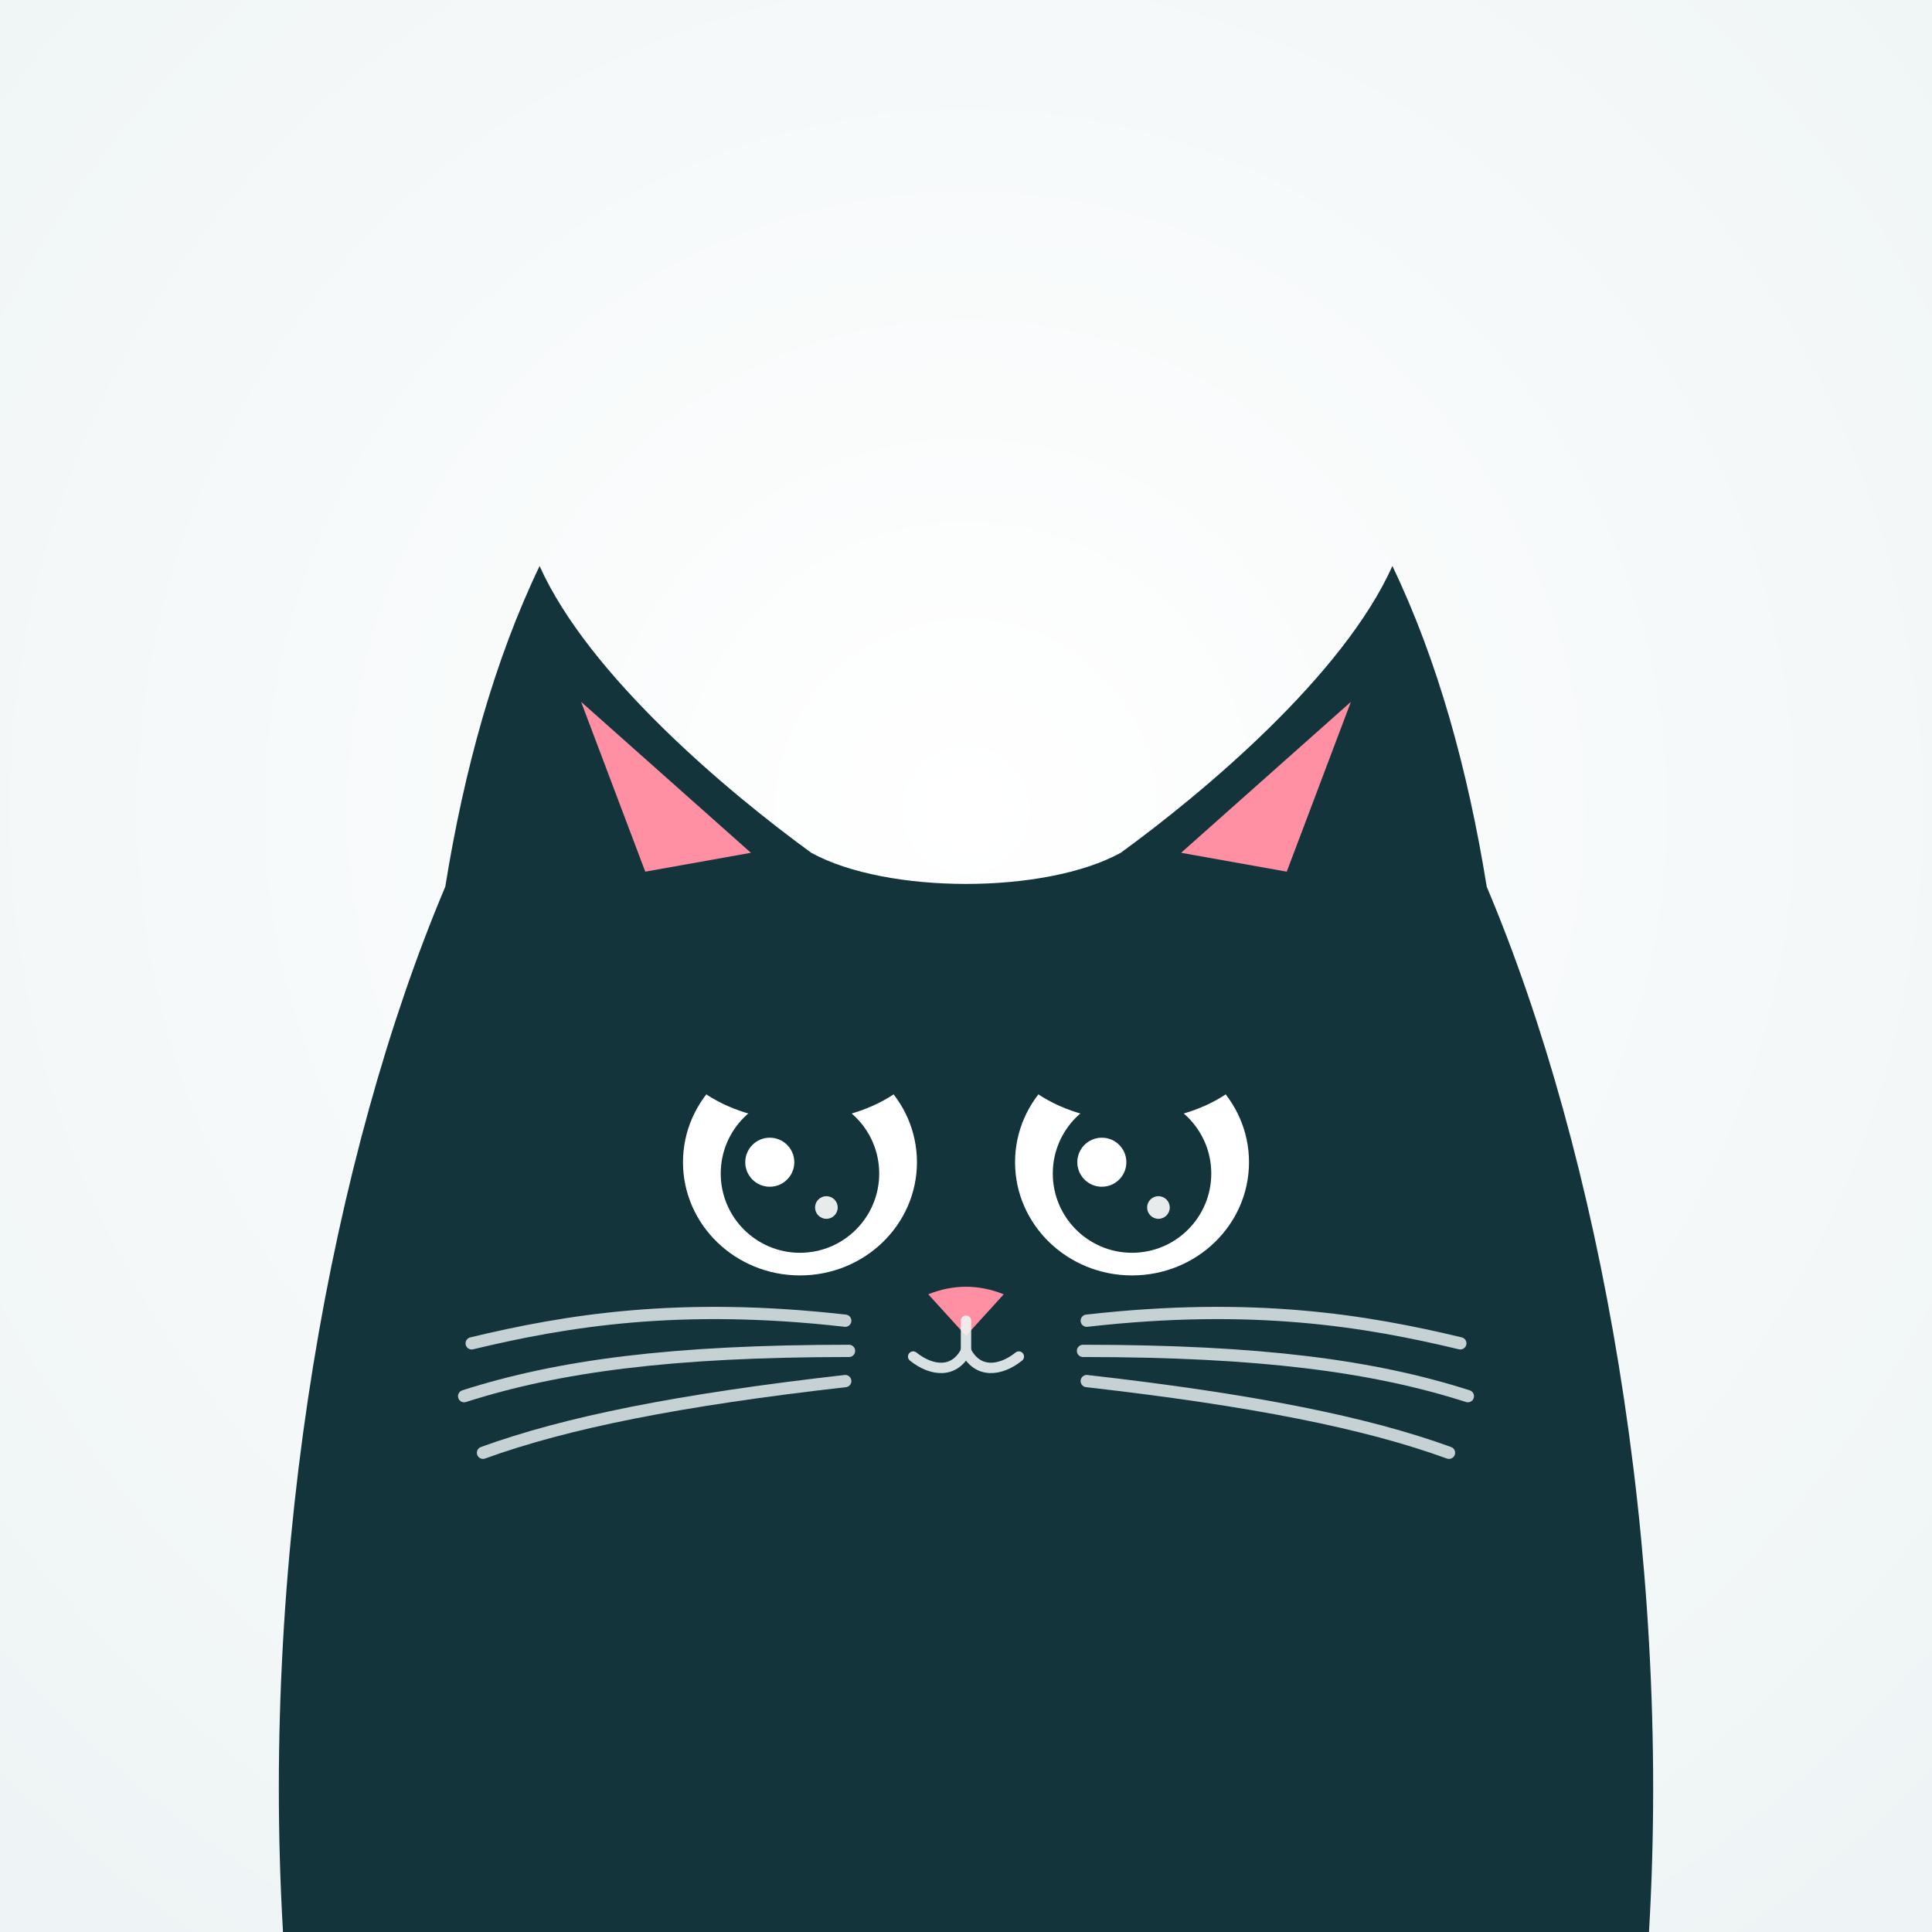
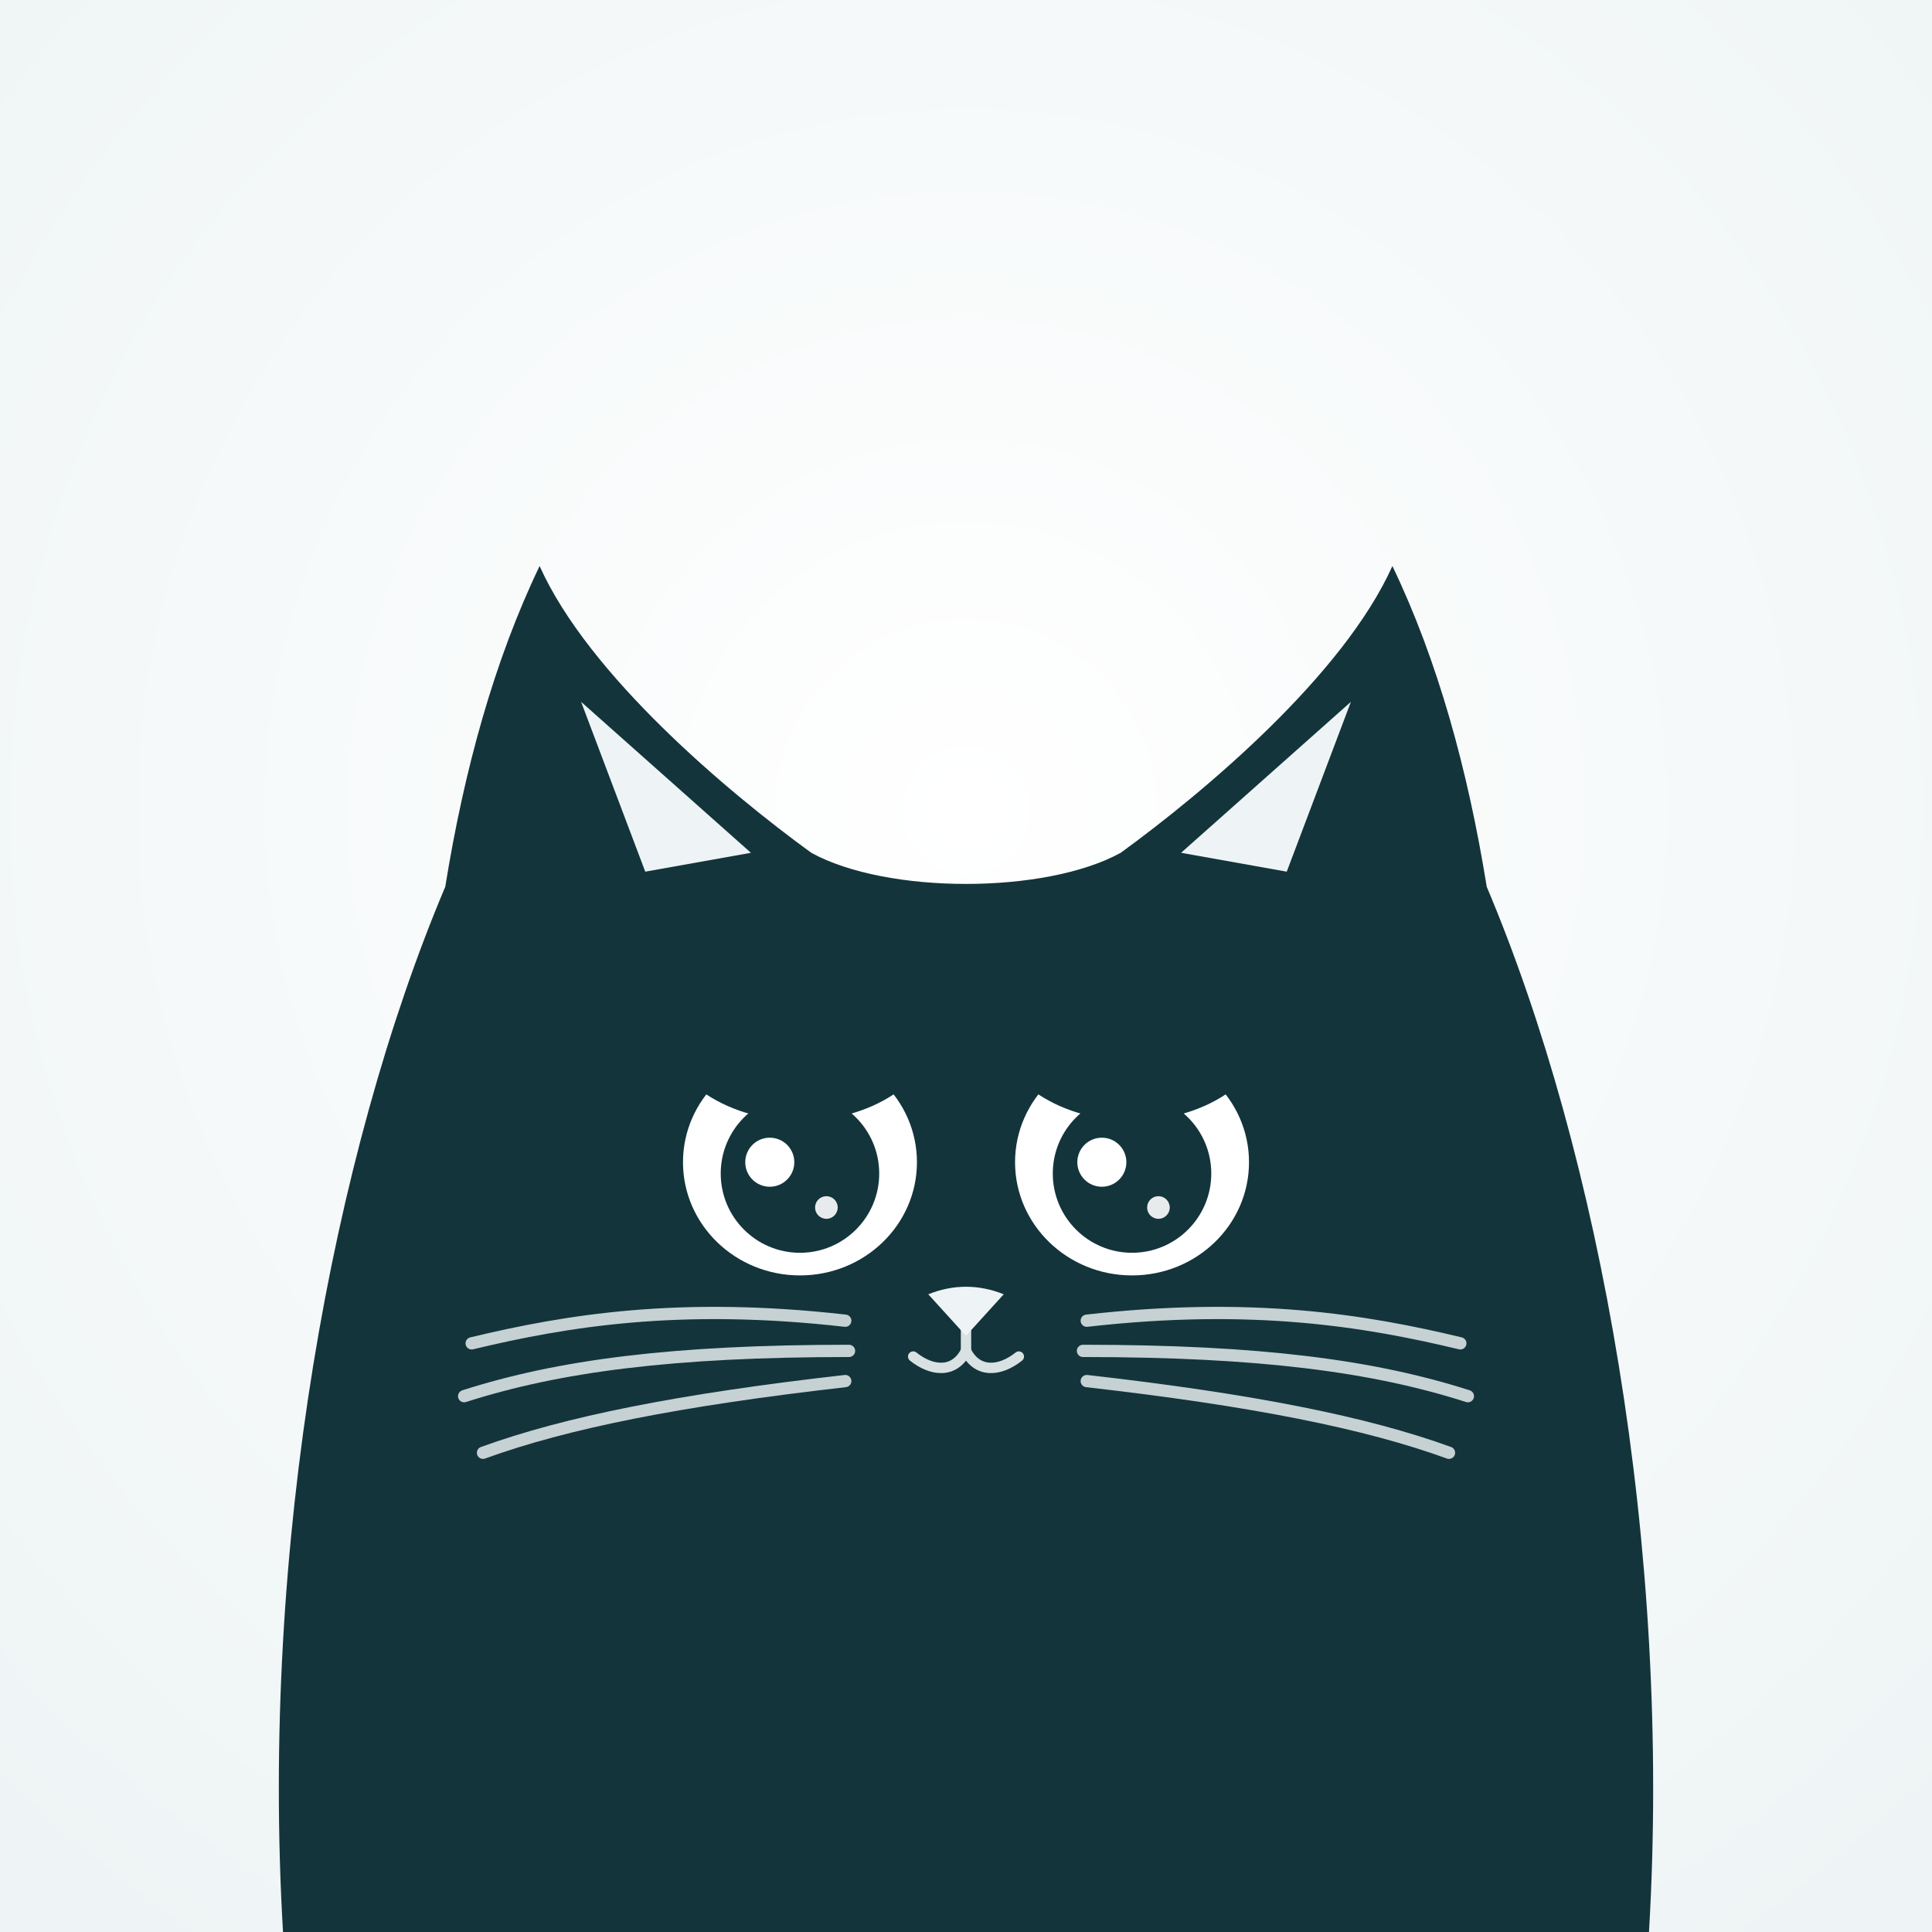
<svg xmlns="http://www.w3.org/2000/svg" viewBox="0 0 1024 1024" width="1024" height="1024">
  <defs>
    <radialGradient id="hbg" cx="50%" cy="42%" r="72%">
      <stop offset="0%" stop-color="#FFFFFF" />
      <stop offset="100%" stop-color="#EEF4F5" />
    </radialGradient>
  </defs>
  <rect x="0" y="0" width="1024" height="1024" fill="url(#hbg)" />
  <g transform="translate(0,0)">
    <path d="M150 1024 C138 820 176 612 236 470 C246 408 262 350 286 300 C312 358 386 420 430 452 C470 474 554 474 594 452 C638 420 712 358 738 300 C762 350 778 408 788 470 C848 612 886 820 874 1024 Z" fill="#13343B" />
-     <path d="M308 372 L398 452 L342 462 Z" fill="#FF8FA3" />
-     <path d="M716 372 L626 452 L682 462 Z" fill="#FF8FA3" />
+     <path d="M308 372 L398 452 L342 462 Z" fill="#EEF4F5" />
+     <path d="M716 372 L626 452 L682 462 Z" fill="#EEF4F5" />
    <g stroke="#EEF4F5" stroke-width="6.5" stroke-linecap="round" fill="none" opacity="0.82">
      <path d="M448 700 C360 690 300 700 250 712" />
      <path d="M450 716 C356 716 296 724 246 740" />
      <path d="M448 732 C360 742 300 754 256 770" />
      <path d="M576 700 C664 690 724 700 774 712" />
      <path d="M574 716 C668 716 728 724 778 740" />
      <path d="M576 732 C664 742 724 754 768 770" />
    </g>
    <g>
      <ellipse cx="424" cy="616" rx="62" ry="60" fill="#FFFFFF" />
      <ellipse cx="600" cy="616" rx="62" ry="60" fill="#FFFFFF" />
      <circle cx="424" cy="622" r="42" fill="#13343B" />
      <circle cx="600" cy="622" r="42" fill="#13343B" />
      <ellipse cx="424" cy="540" rx="74" ry="54" fill="#13343B" />
      <ellipse cx="600" cy="540" rx="74" ry="54" fill="#13343B" />
      <circle cx="408" cy="616" r="13" fill="#FFFFFF" />
      <circle cx="584" cy="616" r="13" fill="#FFFFFF" />
      <circle cx="438" cy="640" r="6" fill="#FFFFFF" opacity="0.9" />
      <circle cx="614" cy="640" r="6" fill="#FFFFFF" opacity="0.9" />
    </g>
-     <path d="M512 708 L492 686 Q512 678 532 686 Z" fill="#FF8FA3" />
+     <path d="M512 708 L492 686 Q512 678 532 686 Z" fill="#EEF4F5" />
    <g stroke="#EEF4F5" stroke-width="5.5" stroke-linecap="round" fill="none" opacity="0.9">
      <path d="M512 700 L512 716" />
      <path d="M512 716 C506 728 494 727 484 719" />
      <path d="M512 716 C518 728 530 727 540 719" />
    </g>
  </g>
</svg>
